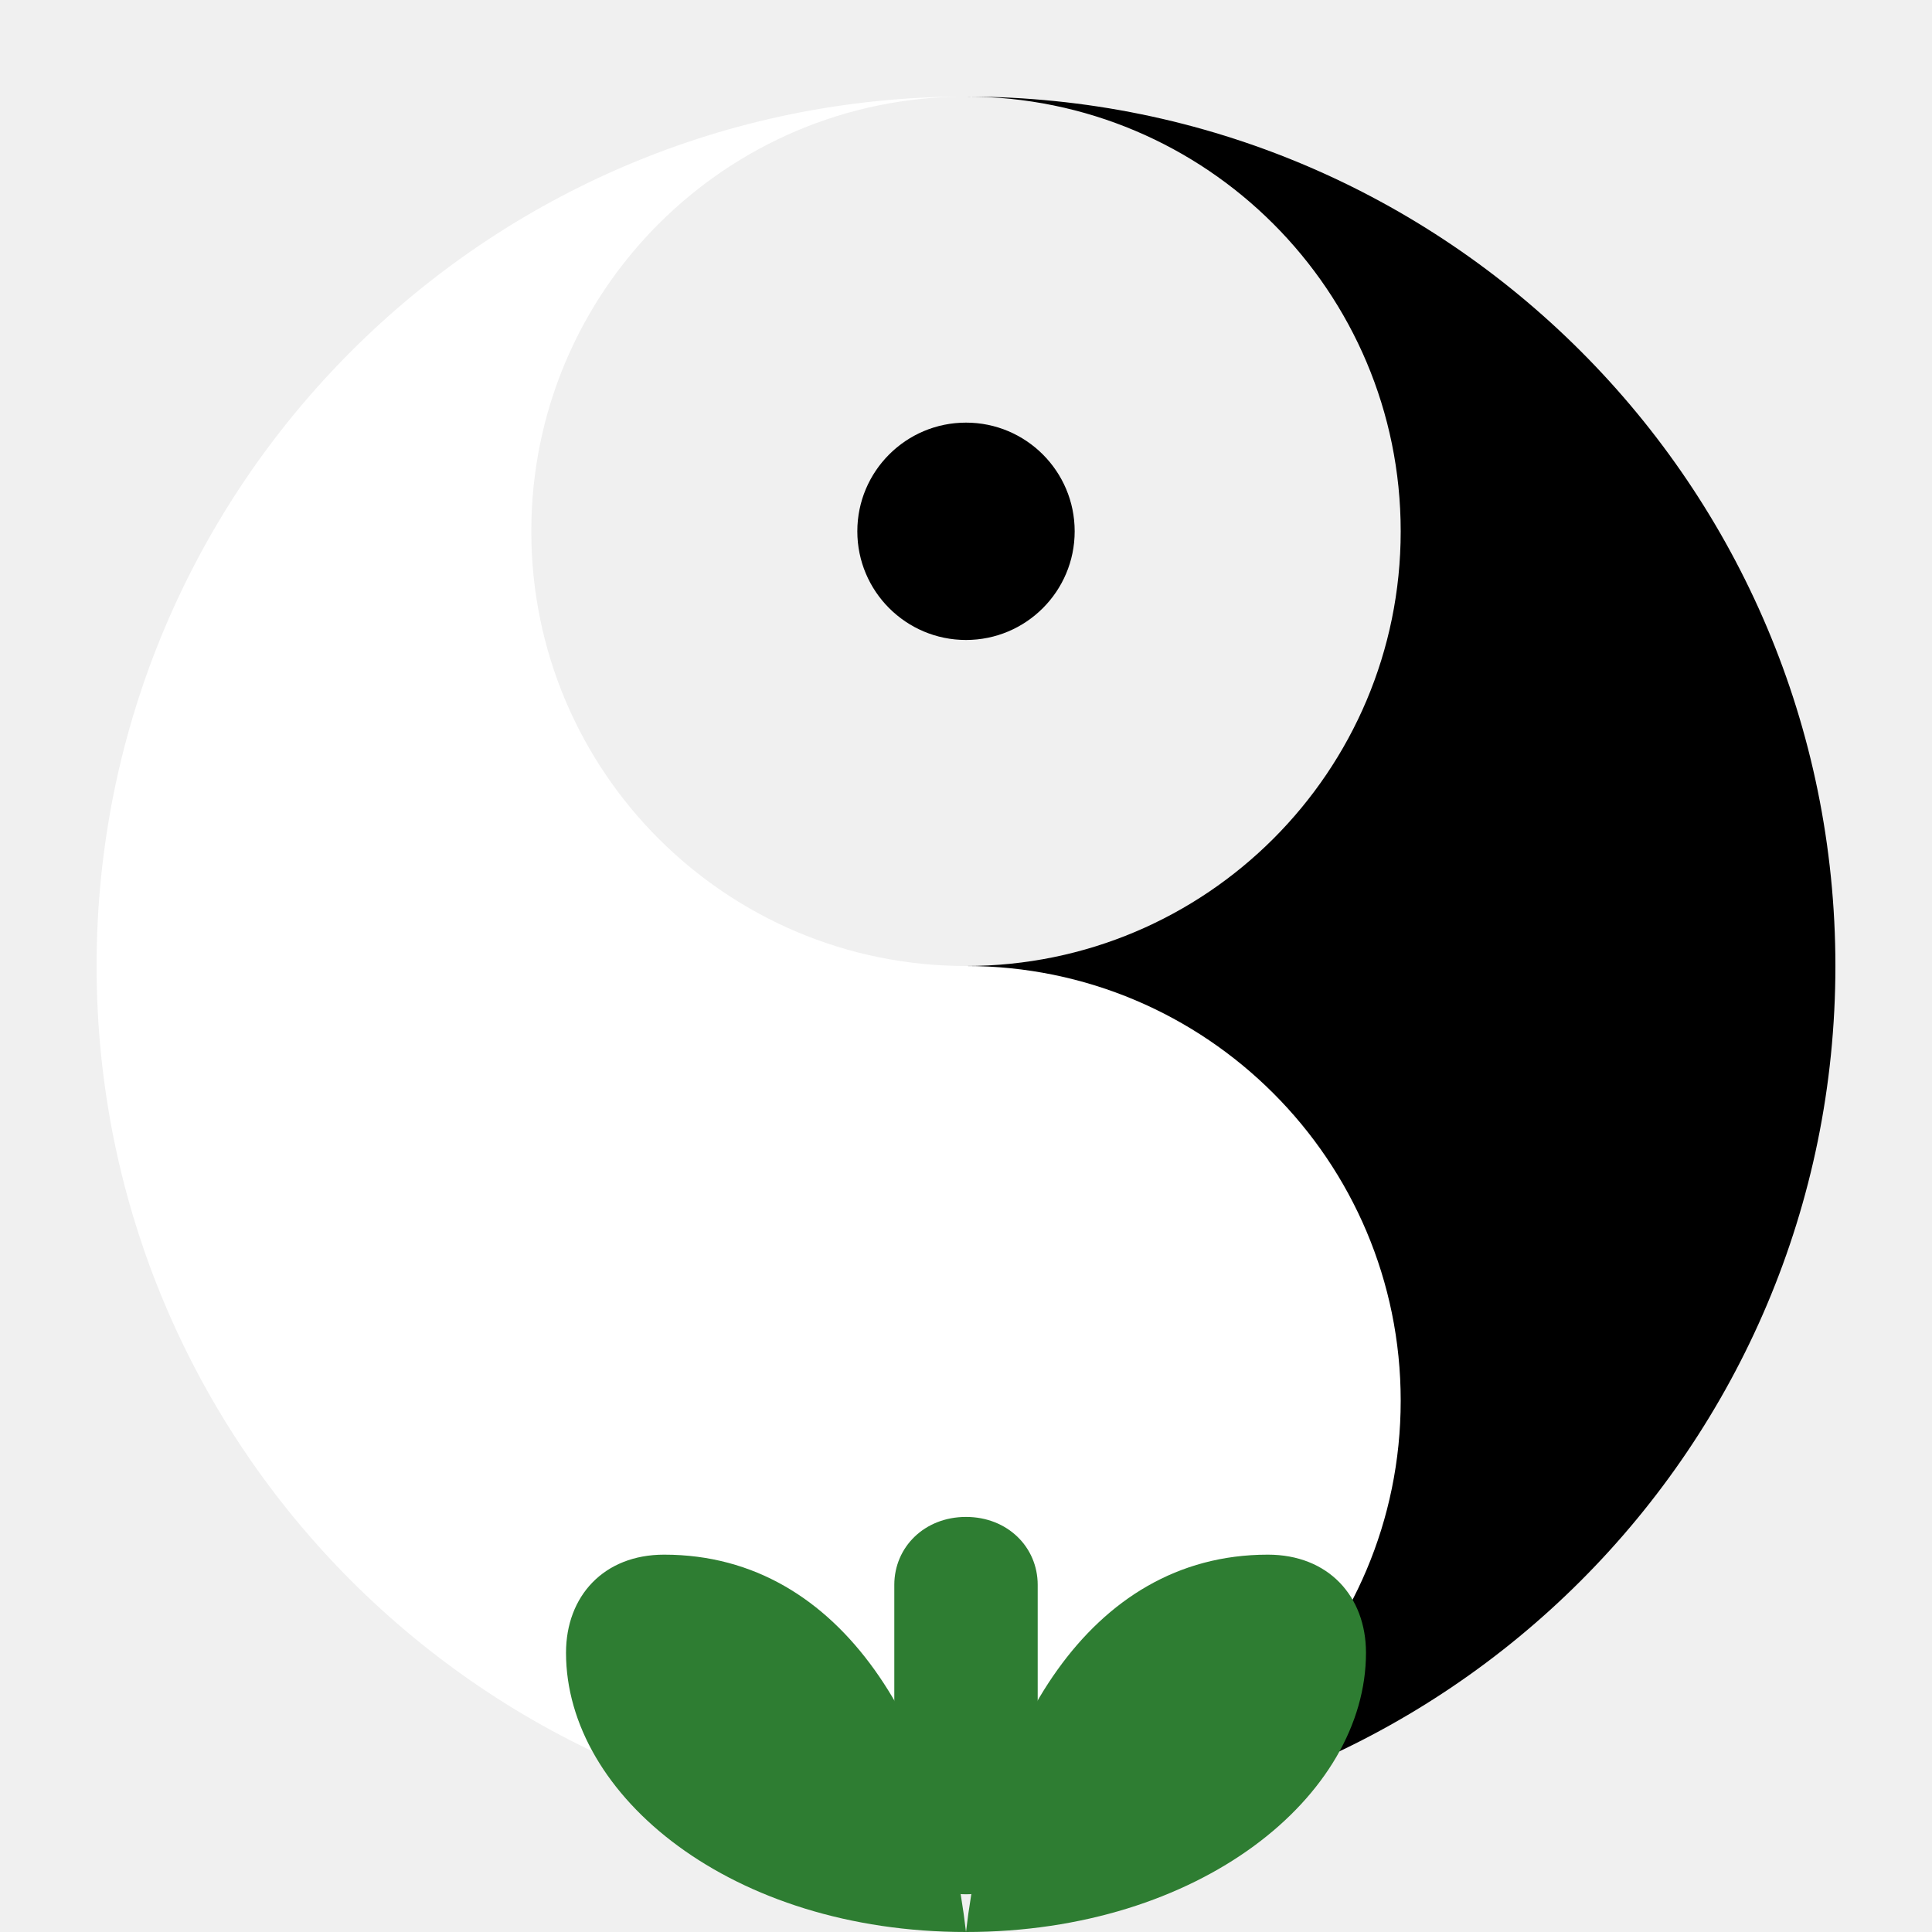
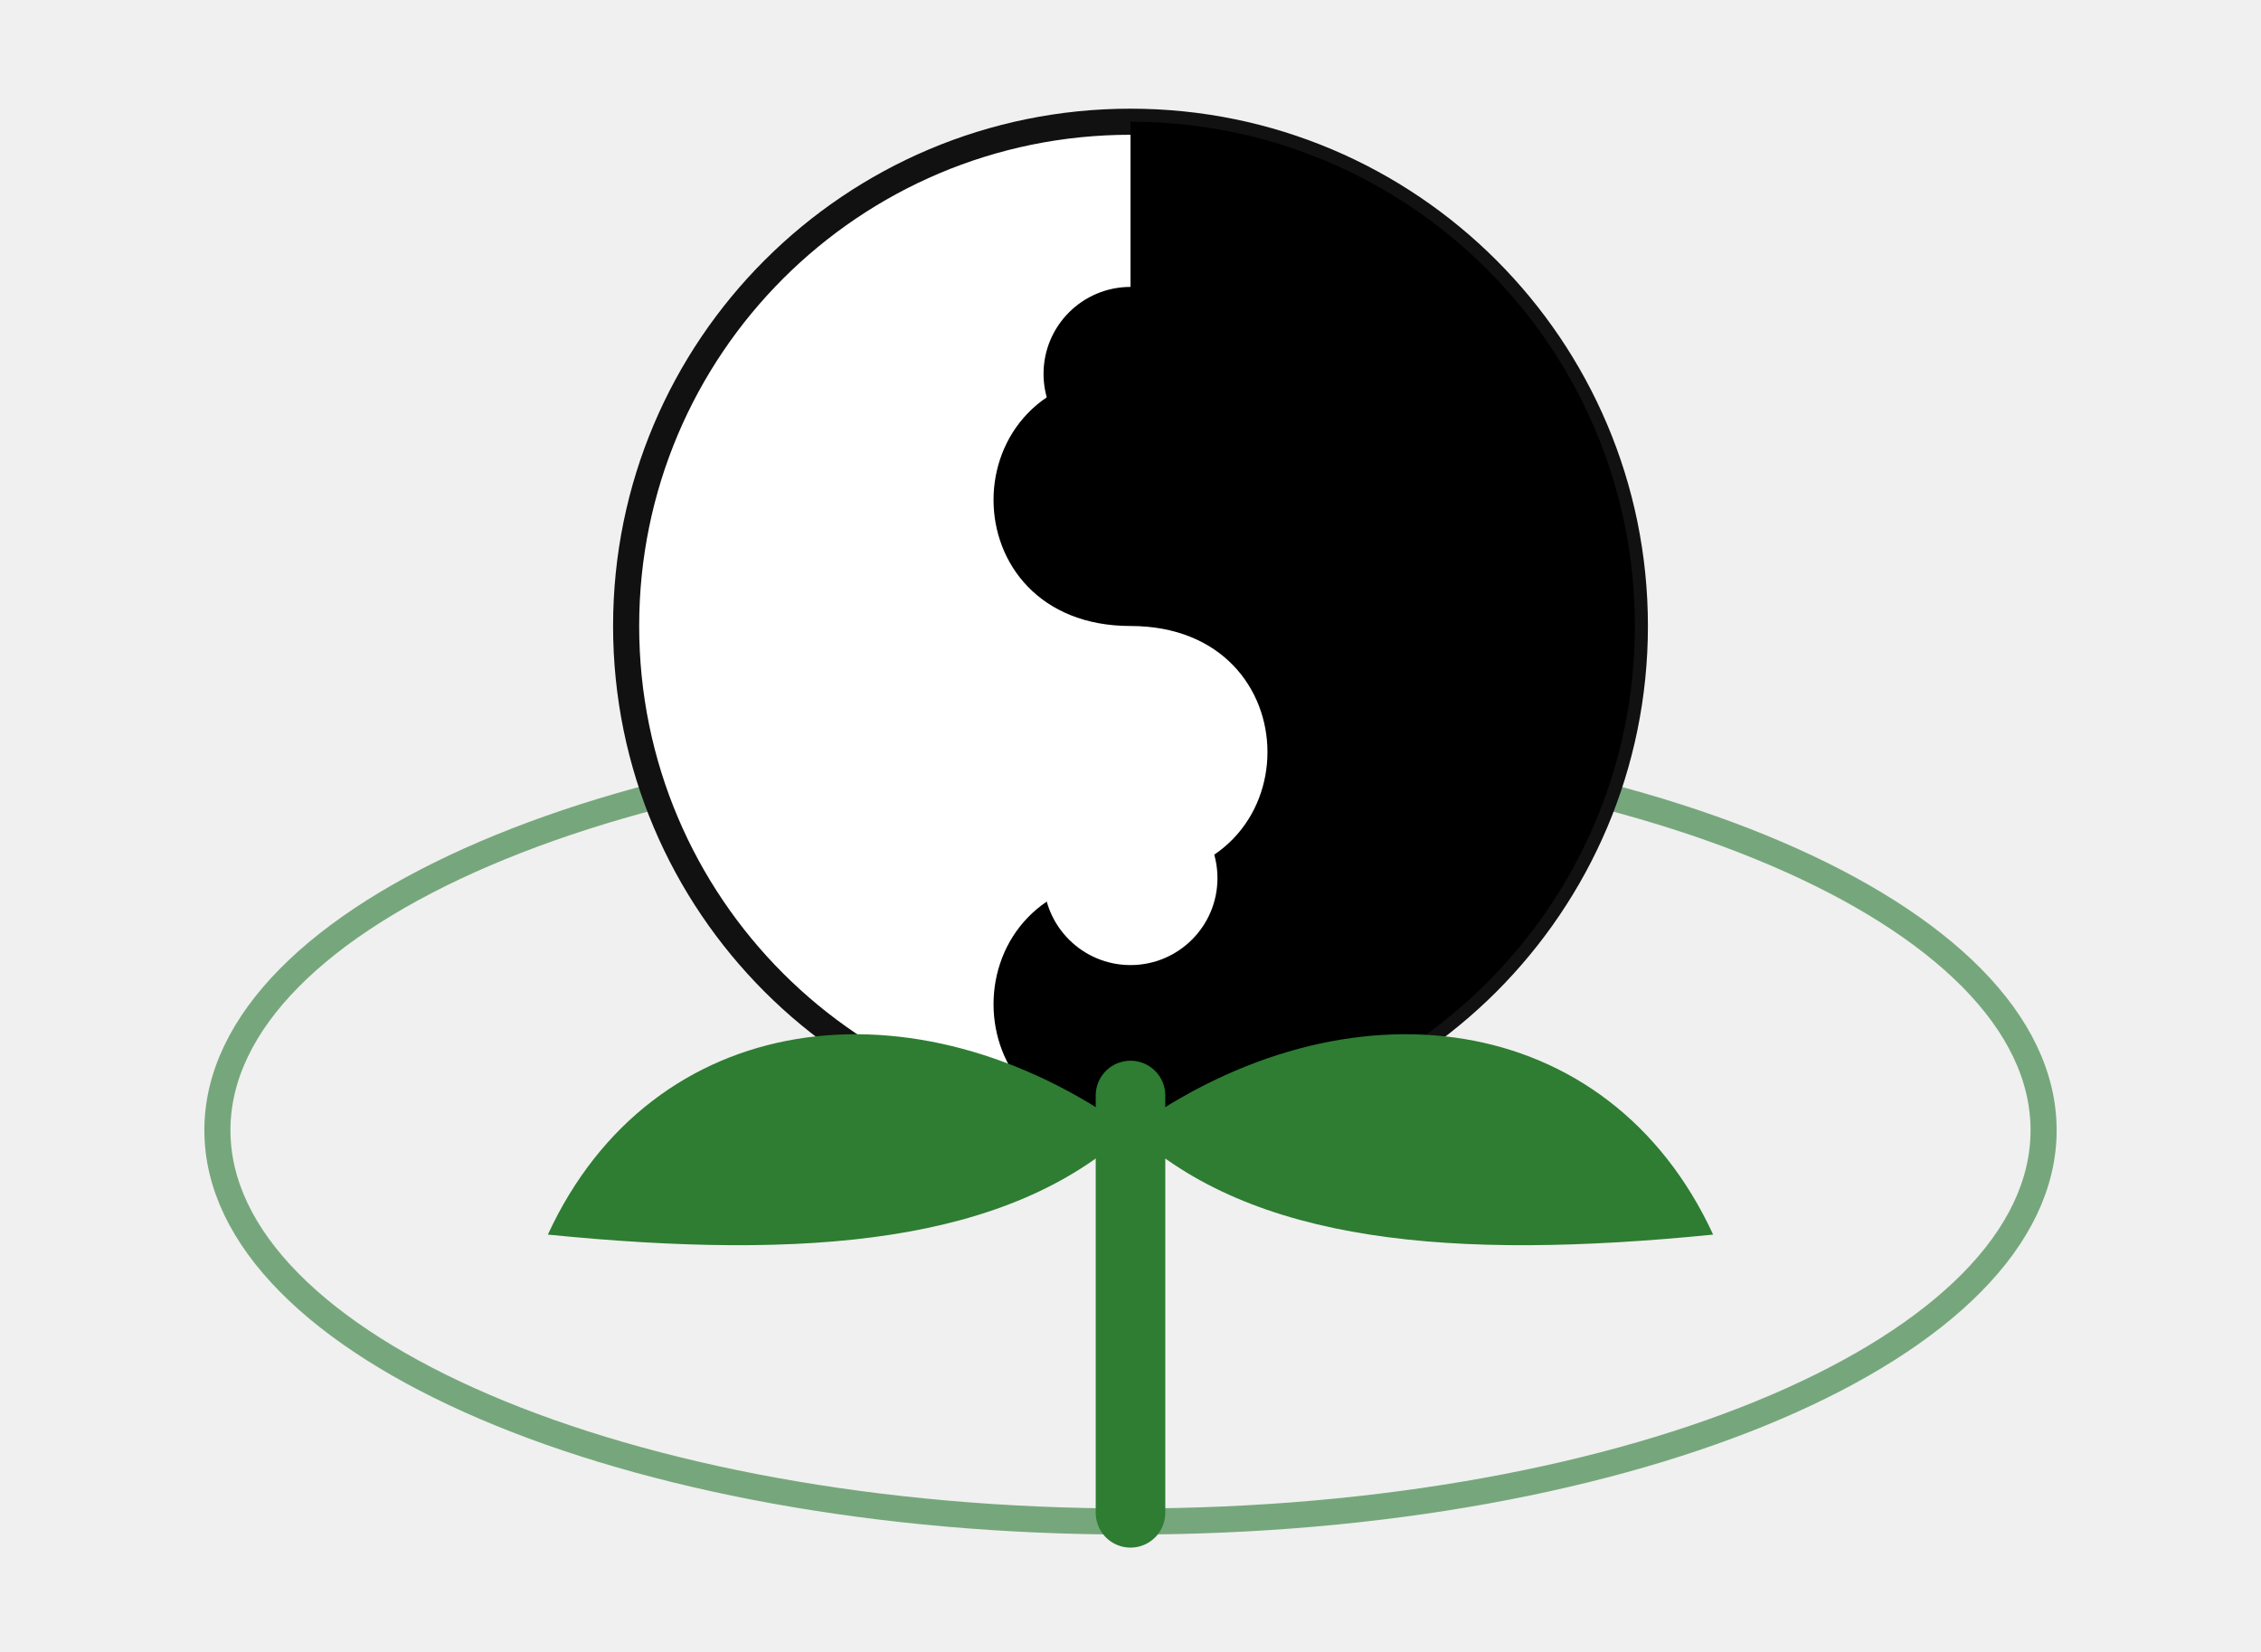
- <svg xmlns="http://www.w3.org/2000/svg" viewBox="0 0 512 512">
-   <g transform="translate(256 256) scale(0.9) translate(-256 -256)">
-     <path fill="#000000" d="M256 0c141.4 0 256 114.6 256 256S397.4 512 256 512c-70.7 0-128-57.3-128-128S185.3 256 256 256s128-57.3 128-128S326.7 0 256 0z" />
-     <path fill="#ffffff" d="M256 0c-141.4 0-256 114.6-256 256s114.6 256 256 256c70.7 0 128-57.3 128-128S326.7 256 256 256s-128-57.3-128-128S185.3 0 256 0z" />
-     <circle cx="256" cy="128" r="32" fill="#000000" />
-     <circle cx="256" cy="384" r="32" fill="#ffffff" />
+ <svg xmlns="http://www.w3.org/2000/svg" viewBox="0 0 260 190">
+   <ellipse cx="130" cy="130" rx="105" ry="45" fill="none" stroke="#76a77c" stroke-width="3" />
+   <g transform="translate(130 72)">
+     <circle r="58" fill="#fff" stroke="#111" stroke-width="3" />
+     <path d="M0,-58a58,58 0 0 1 0,116c-21,0-21,-29 0,-29c21,0 21,-29 0,-29c-21,0-21,-29 0,-29z" fill="#000" />
+     <circle cx="0" cy="-29" r="10" fill="#000" />
+     <circle cx="0" cy="29" r="10" fill="#fff" />
  </g>
-   <g fill="#2E7D32">
-     <path d="M256 402c-11 0-19 8-19 18v64c0 10 8 18 19 18s19-8 19-18v-64c0-10-8-18-19-18z" />
-     <path d="M176 412c-16 0-26 11-26 26 0 38 44 74 106 74-6-52-32-100-80-100z" />
-     <path d="M336 412c16 0 26 11 26 26 0 38-44 74-106 74 6-52 32-100 80-100z" />
-   </g>
+   <path d="M130 130 C105 112,75 116,63 142 C93 145,116 143,130 130Z" fill="#2e7d32" />
+   <path d="M130 130 C155 112,185 116,197 142 C167 145,144 143,130 130Z" fill="#2e7d32" />
+   <path d="M130 126 L130 174" stroke="#2e7d32" stroke-width="8" stroke-linecap="round" />
</svg>
